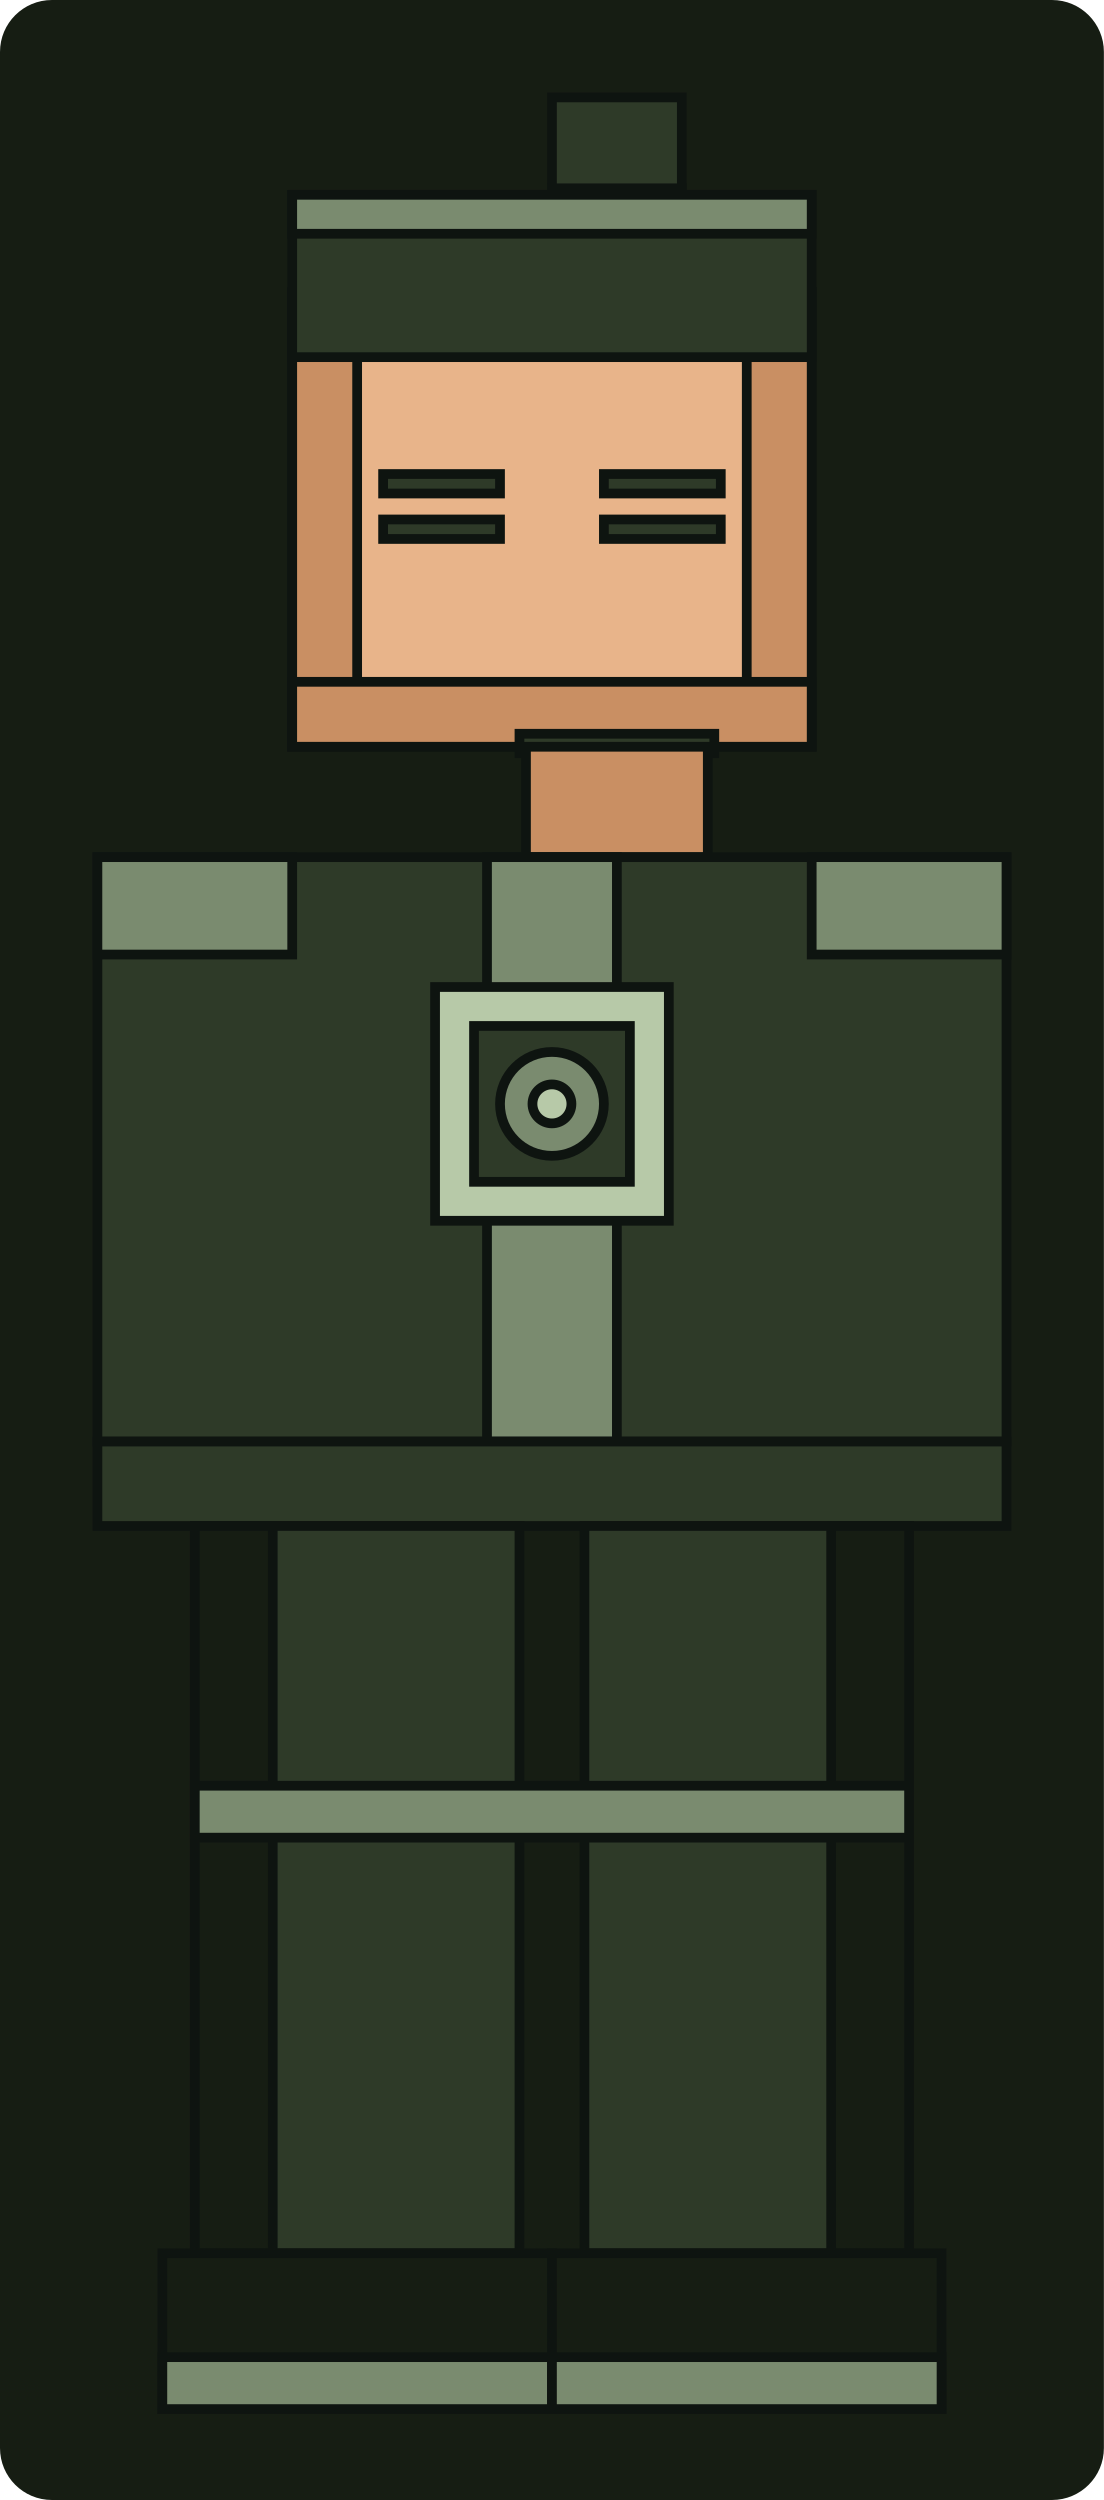
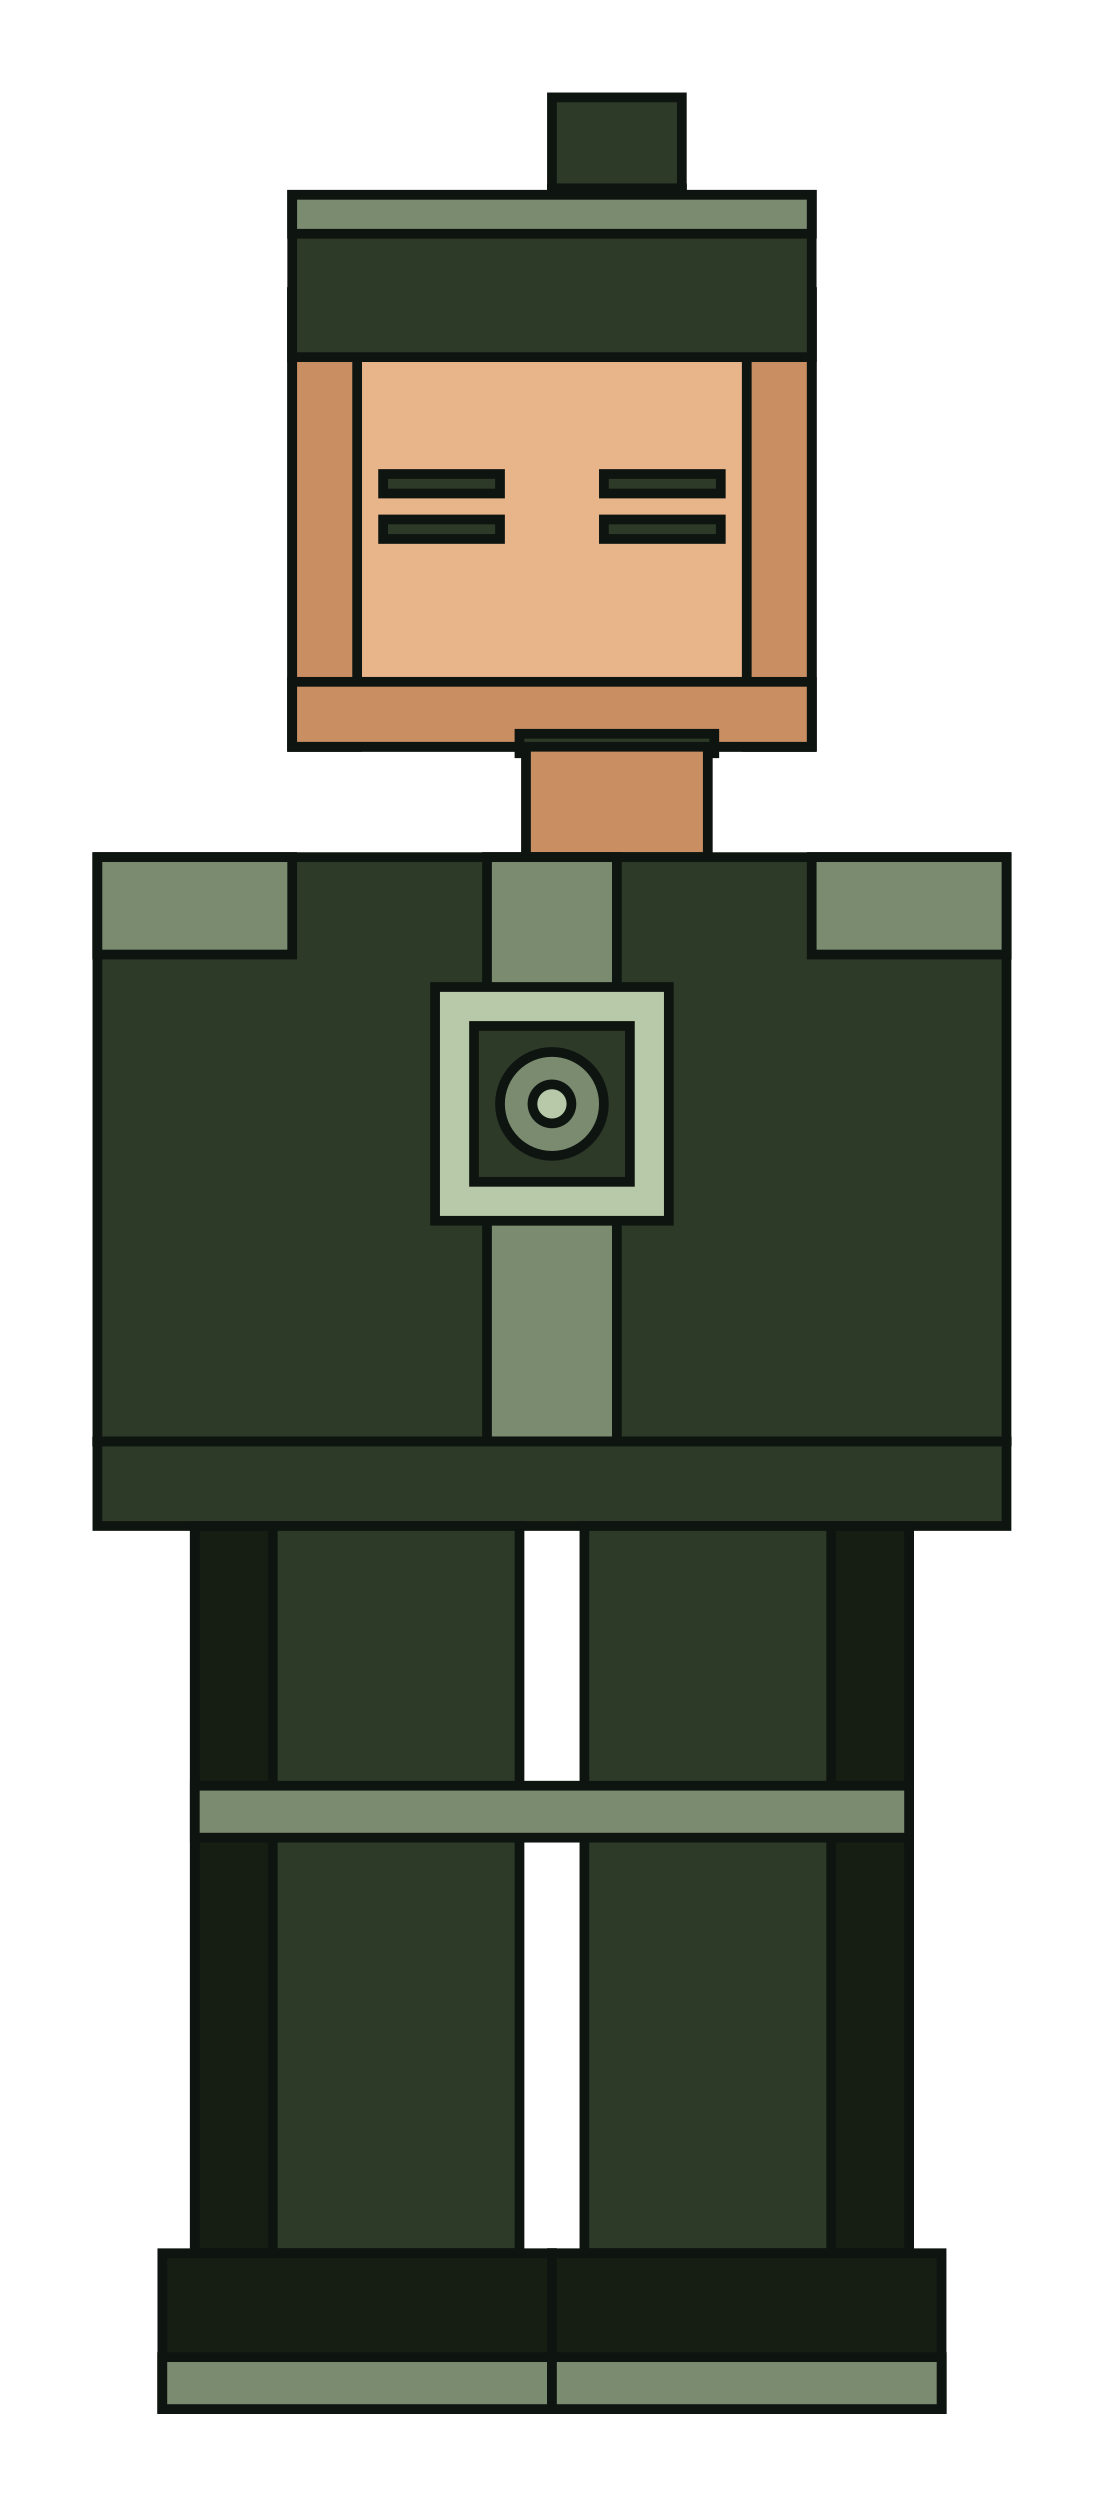
<svg width="100%" viewBox="0 0 170 385" role="img">
-   <rect x="0" y="0" width="170" height="385" rx="8" fill="#161D13" />
  <g transform="translate(-5,5)" stroke="#0E1410" stroke-width="1.5">
    <rect x="90" y="10" width="20" height="18" fill="#2E3A28" />
    <rect x="90" y="24" width="20" height="5" fill="#B7C9A8" />
    <rect x="50" y="40" width="80" height="70" fill="#E8B48A" />
    <rect x="50" y="40" width="10" height="70" fill="#C98F63" />
    <rect x="120" y="40" width="10" height="70" fill="#C98F63" />
    <rect x="50" y="100" width="80" height="10" fill="#C98F63" />
    <rect x="50" y="25" width="80" height="25" fill="#2E3A28" />
    <rect x="50" y="25" width="80" height="6" fill="#7A8B6F" />
    <rect x="64" y="68" width="18" height="3" fill="#2E3A28" />
    <rect x="98" y="68" width="18" height="3" fill="#2E3A28" />
    <rect x="64" y="75" width="18" height="3" fill="#2E3A28" />
    <rect x="98" y="75" width="18" height="3" fill="#2E3A28" />
    <rect x="85" y="108" width="30" height="3" fill="#2E3A28" />
    <rect x="86" y="110" width="28" height="17" fill="#C98F63" />
    <rect x="20" y="127" width="140" height="90" fill="#2E3A28" />
    <rect x="20" y="127" width="30" height="15" fill="#7A8B6F" />
    <rect x="130" y="127" width="30" height="15" fill="#7A8B6F" />
    <rect x="80" y="127" width="20" height="90" fill="#7A8B6F" />
    <rect x="72" y="147" width="36" height="36" fill="#B7C9A8" />
    <rect x="78" y="153" width="24" height="24" fill="#2E3A28" />
    <circle cx="90" cy="165" r="8" fill="#7A8B6F" />
    <circle cx="90" cy="165" r="3" fill="#B7C9A8" />
    <rect x="20" y="217" width="140" height="13" fill="#2E3A28" />
    <rect x="35" y="230" width="50" height="112" fill="#2E3A28" />
    <rect x="35" y="230" width="12" height="112" fill="#161D13" />
    <rect x="95" y="230" width="50" height="112" fill="#2E3A28" />
    <rect x="133" y="230" width="12" height="112" fill="#161D13" />
    <rect x="35" y="270" width="110" height="8" fill="#7A8B6F" />
    <rect x="30" y="342" width="60" height="24" fill="#161D13" />
    <rect x="90" y="342" width="60" height="24" fill="#161D13" />
    <rect x="30" y="358" width="60" height="8" fill="#7A8B6F" />
    <rect x="90" y="358" width="60" height="8" fill="#7A8B6F" />
  </g>
</svg>
